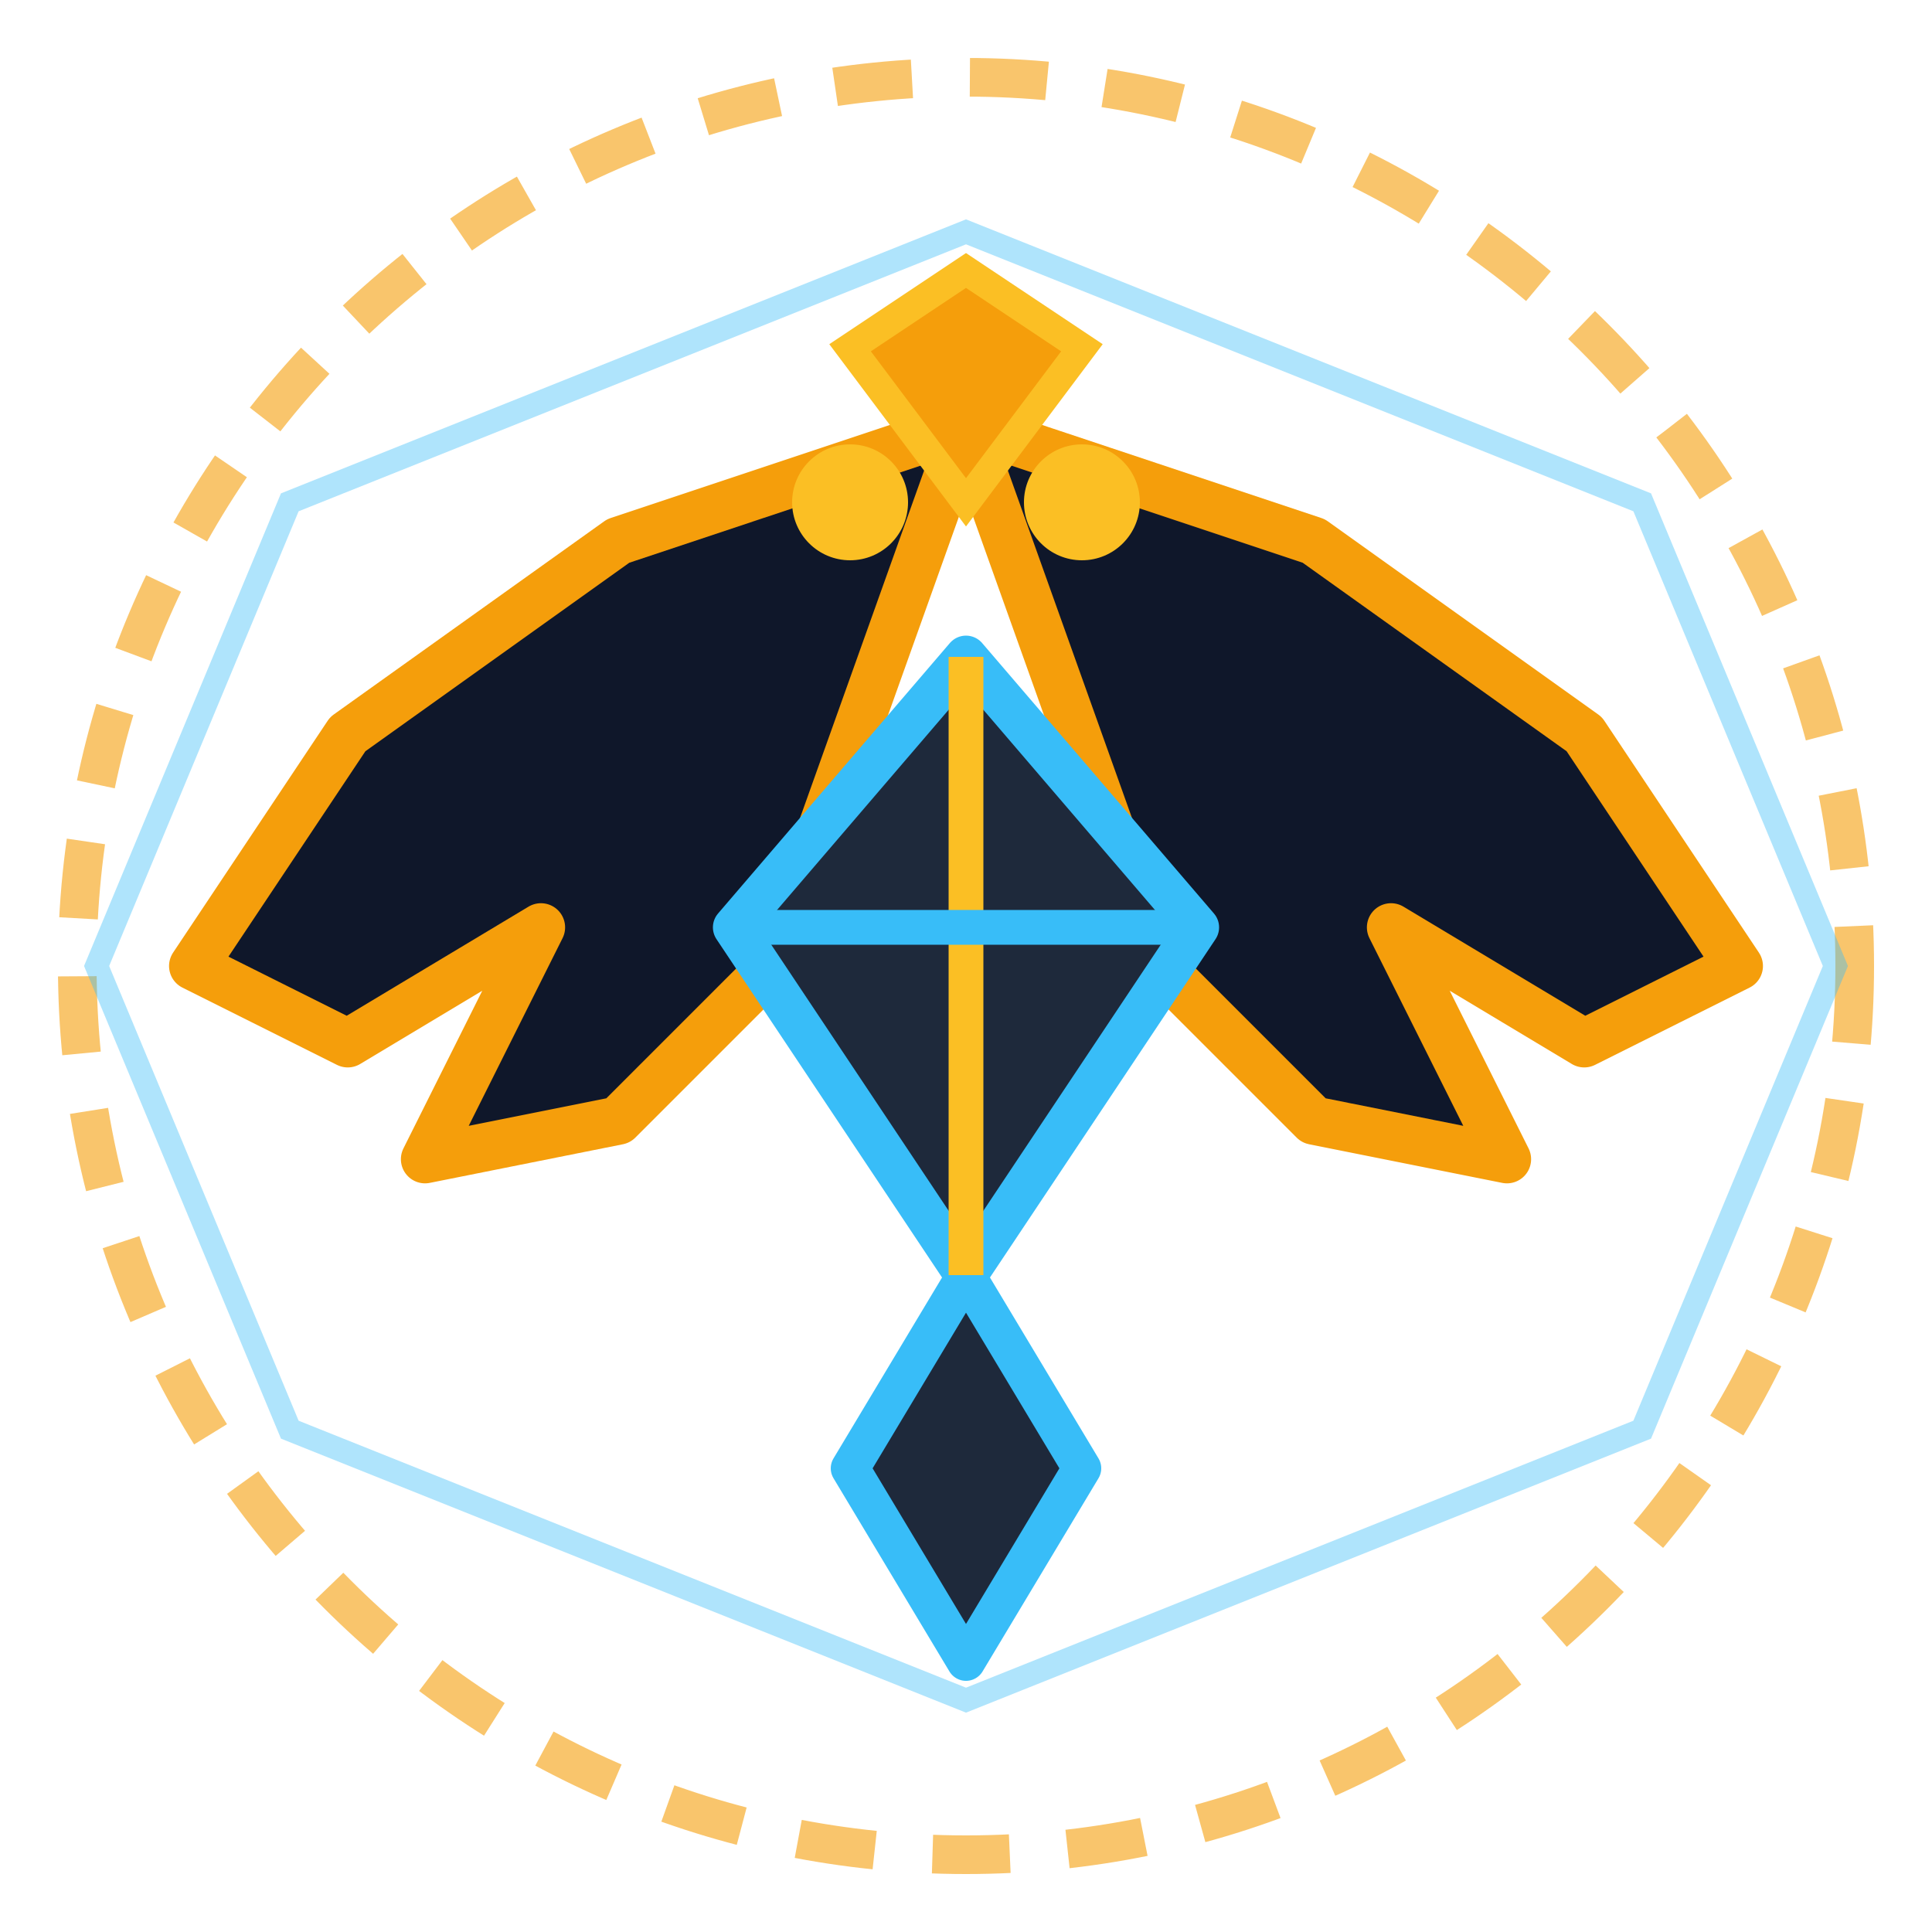
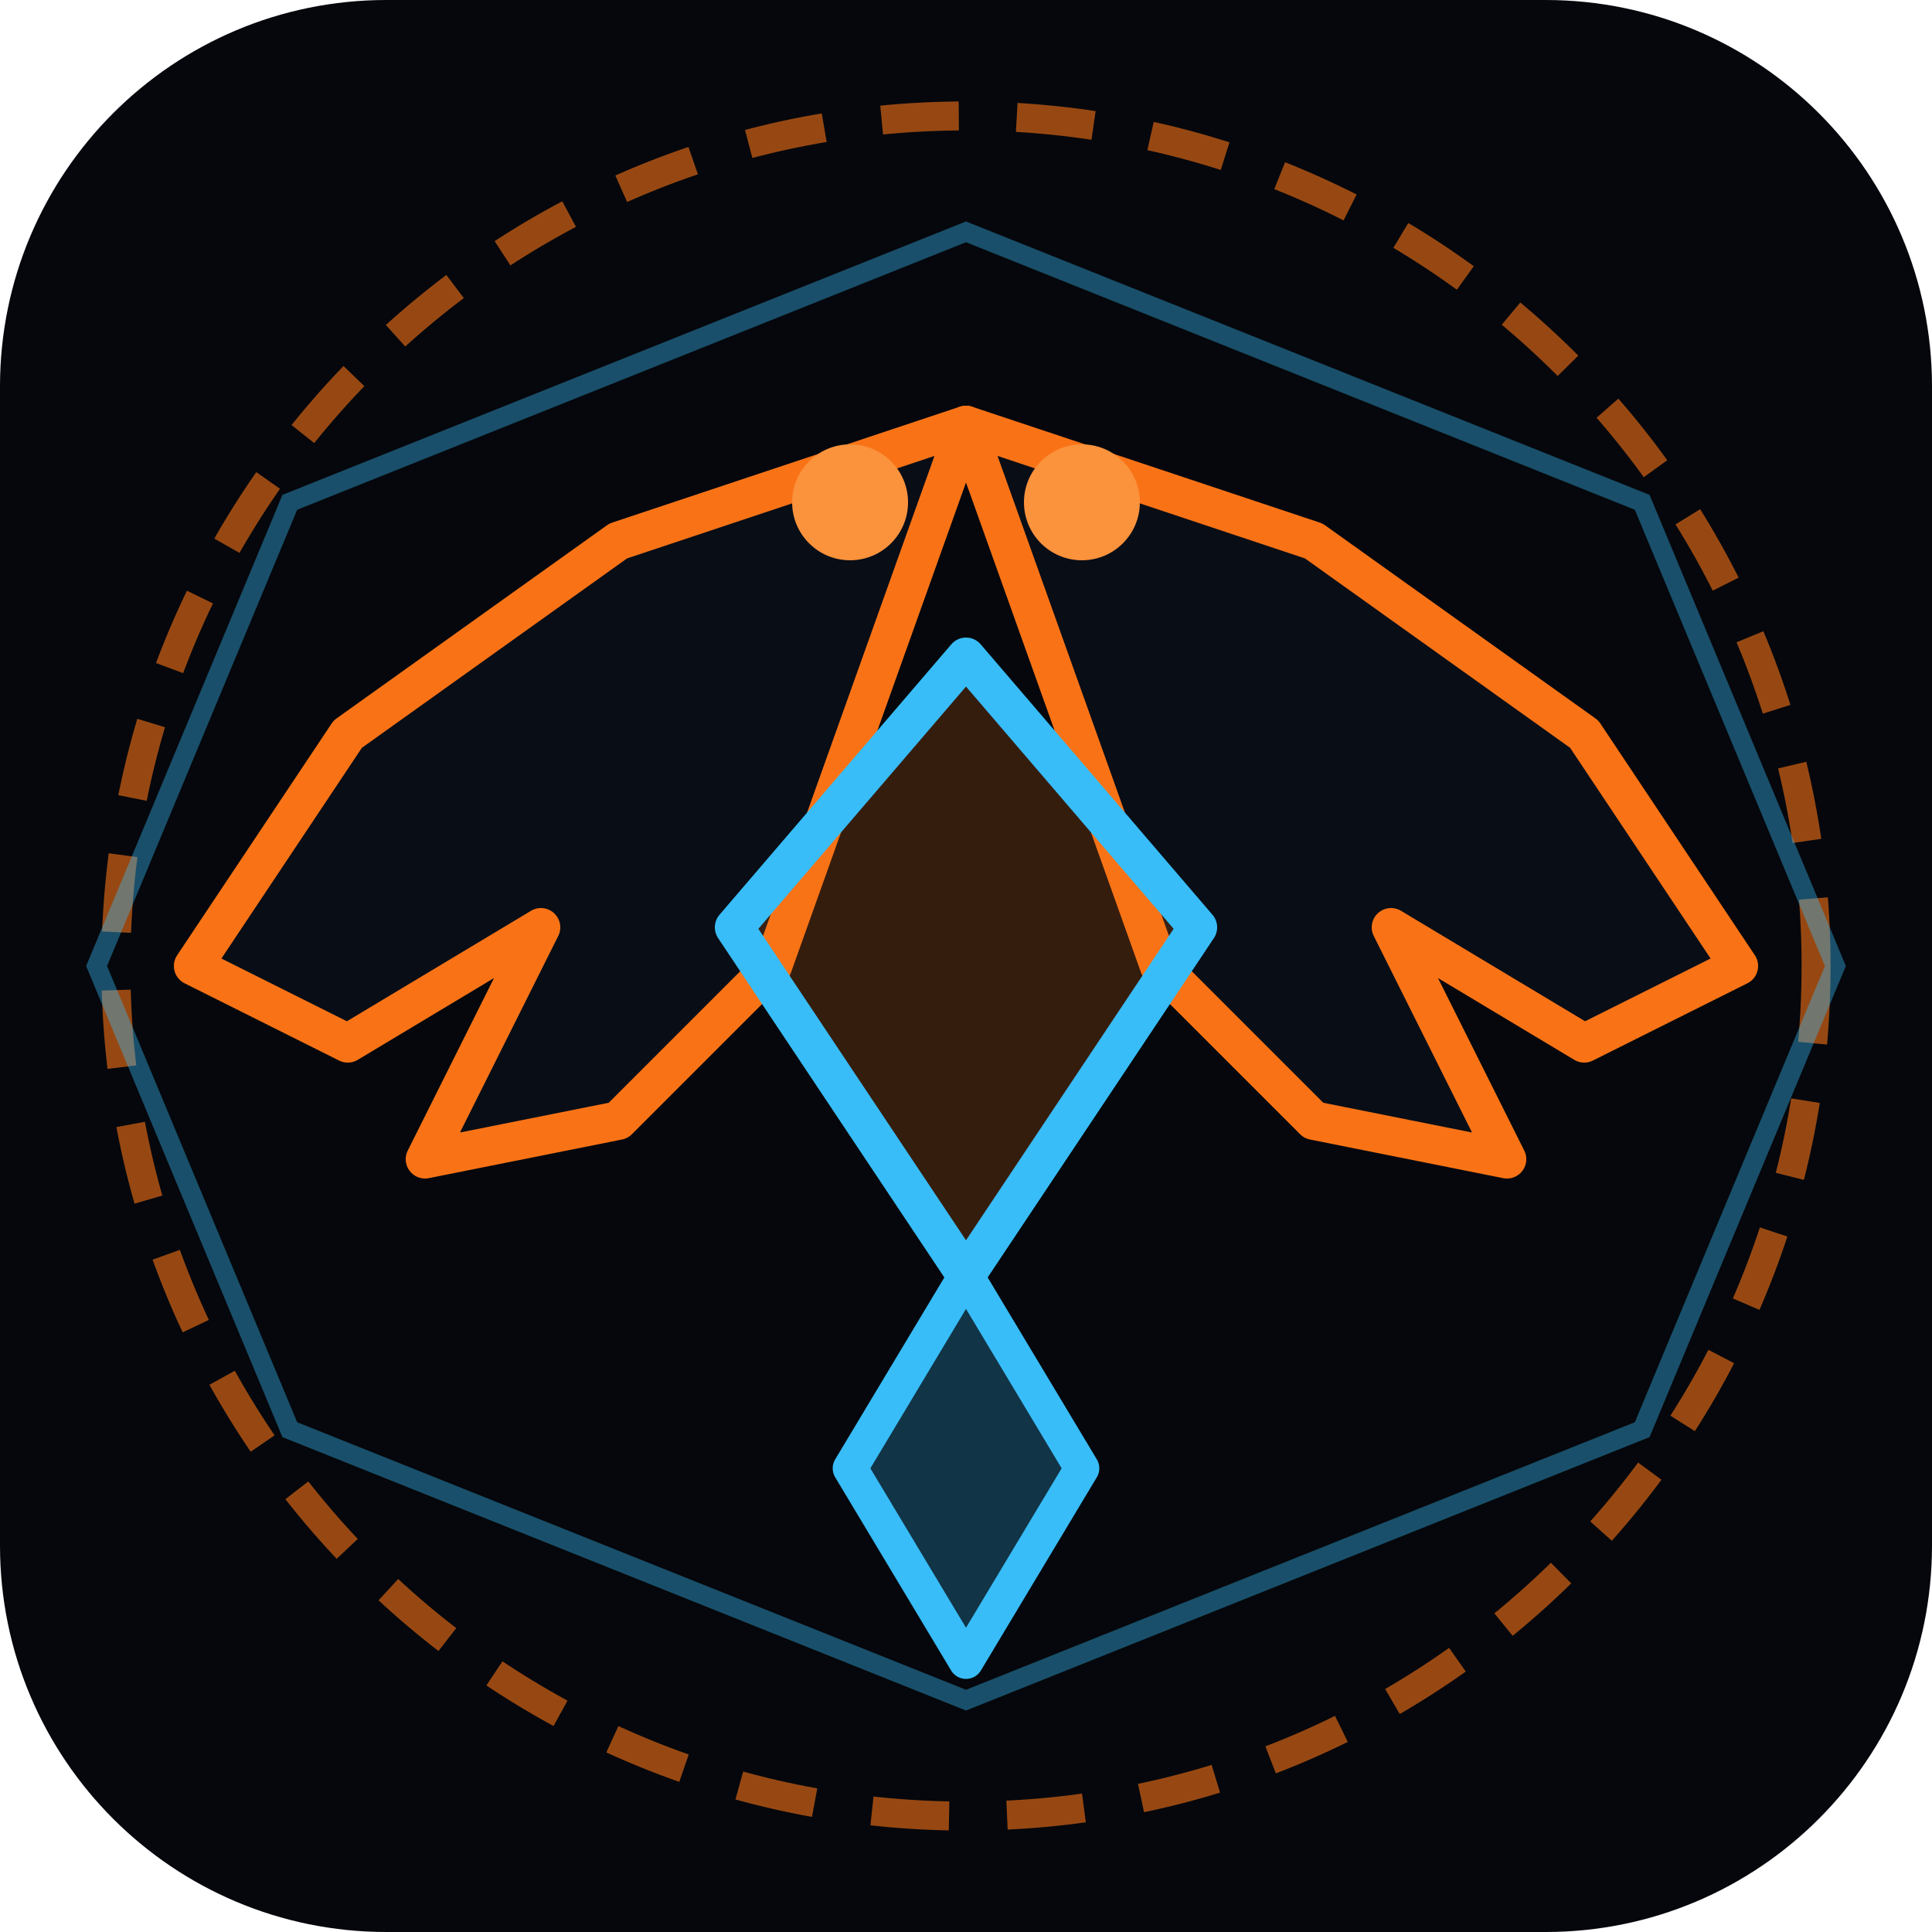
<svg xmlns="http://www.w3.org/2000/svg" width="64" height="64" viewBox="0 0 100 100" fill="none">
-   <circle cx="50" cy="50" r="46" stroke="#f59e0b" stroke-width="2" stroke-opacity="0.6" stroke-dasharray="4 3" />
-   <polygon points="50,12 85,26 95,50 85,74 50,88 15,74 5,50 15,26" stroke="#38bdf8" stroke-width="1.2" stroke-opacity="0.4" />
-   <path d="M 50,22 L 32,28 L 18,38 L 10,50 L 18,54 L 28,48 L 22,60 L 32,58 L 40,50 Z" fill="#0f172a" stroke="#f59e0b" stroke-width="2.5" stroke-linejoin="round" />
-   <path d="M 50,22 L 68,28 L 82,38 L 90,50 L 82,54 L 72,48 L 78,60 L 68,58 L 60,50 Z" fill="#0f172a" stroke="#f59e0b" stroke-width="2.5" stroke-linejoin="round" />
-   <path d="M 50,34 L 62,48 L 50,66 L 38,48 Z" fill="#1e293b" stroke="#38bdf8" stroke-width="2.2" stroke-linejoin="round" />
-   <path d="M 50,66 L 56,76 L 50,86 L 44,76 Z" fill="#1e293b" stroke="#38bdf8" stroke-width="2" stroke-linejoin="round" />
-   <path d="M 44,18 L 50,14 L 56,18 L 50,26 Z" fill="#f59e0b" stroke="#fbbf24" stroke-width="1.5" />
-   <circle cx="44" cy="26" r="3" fill="#fbbf24" />
-   <circle cx="56" cy="26" r="3" fill="#fbbf24" />
-   <line x1="50" y1="34" x2="50" y2="66" stroke="#fbbf24" stroke-width="1.8" />
-   <line x1="38" y1="48" x2="62" y2="48" stroke="#38bdf8" stroke-width="1.8" />
+   <rect width="100" height="100" rx="20" fill="#05070c" />
+   <circle cx="50" cy="50" r="44" stroke="#f97316" stroke-width="1.5" stroke-dasharray="4 3" stroke-opacity="0.6" />
+   <polygon points="50,12 85,26 95,50 85,74 50,88 15,74 5,50 15,26" stroke="#38bdf8" stroke-width="1" stroke-opacity="0.4" />
+   <path d="M 50,22 L 32,28 L 18,38 L 10,50 L 18,54 L 28,48 L 22,60 L 32,58 L 40,50 Z" fill="#090d16" stroke="#f97316" stroke-width="2" stroke-linejoin="round" />
+   <path d="M 50,22 L 68,28 L 82,38 L 90,50 L 82,54 L 72,48 L 78,60 L 68,58 L 60,50 Z" fill="#090d16" stroke="#f97316" stroke-width="2" stroke-linejoin="round" />
+   <path d="M 50,34 L 62,48 L 50,66 L 38,48 Z" fill="rgba(249,115,22,0.2)" stroke="#38bdf8" stroke-width="2" stroke-linejoin="round" />
+   <path d="M 50,66 L 56,76 L 50,86 L 44,76 Z" fill="rgba(56,189,248,0.25)" stroke="#38bdf8" stroke-width="1.8" stroke-linejoin="round" />
+   <circle cx="44" cy="26" r="3" fill="#fb923c" />
+   <circle cx="56" cy="26" r="3" fill="#fb923c" />
</svg>
